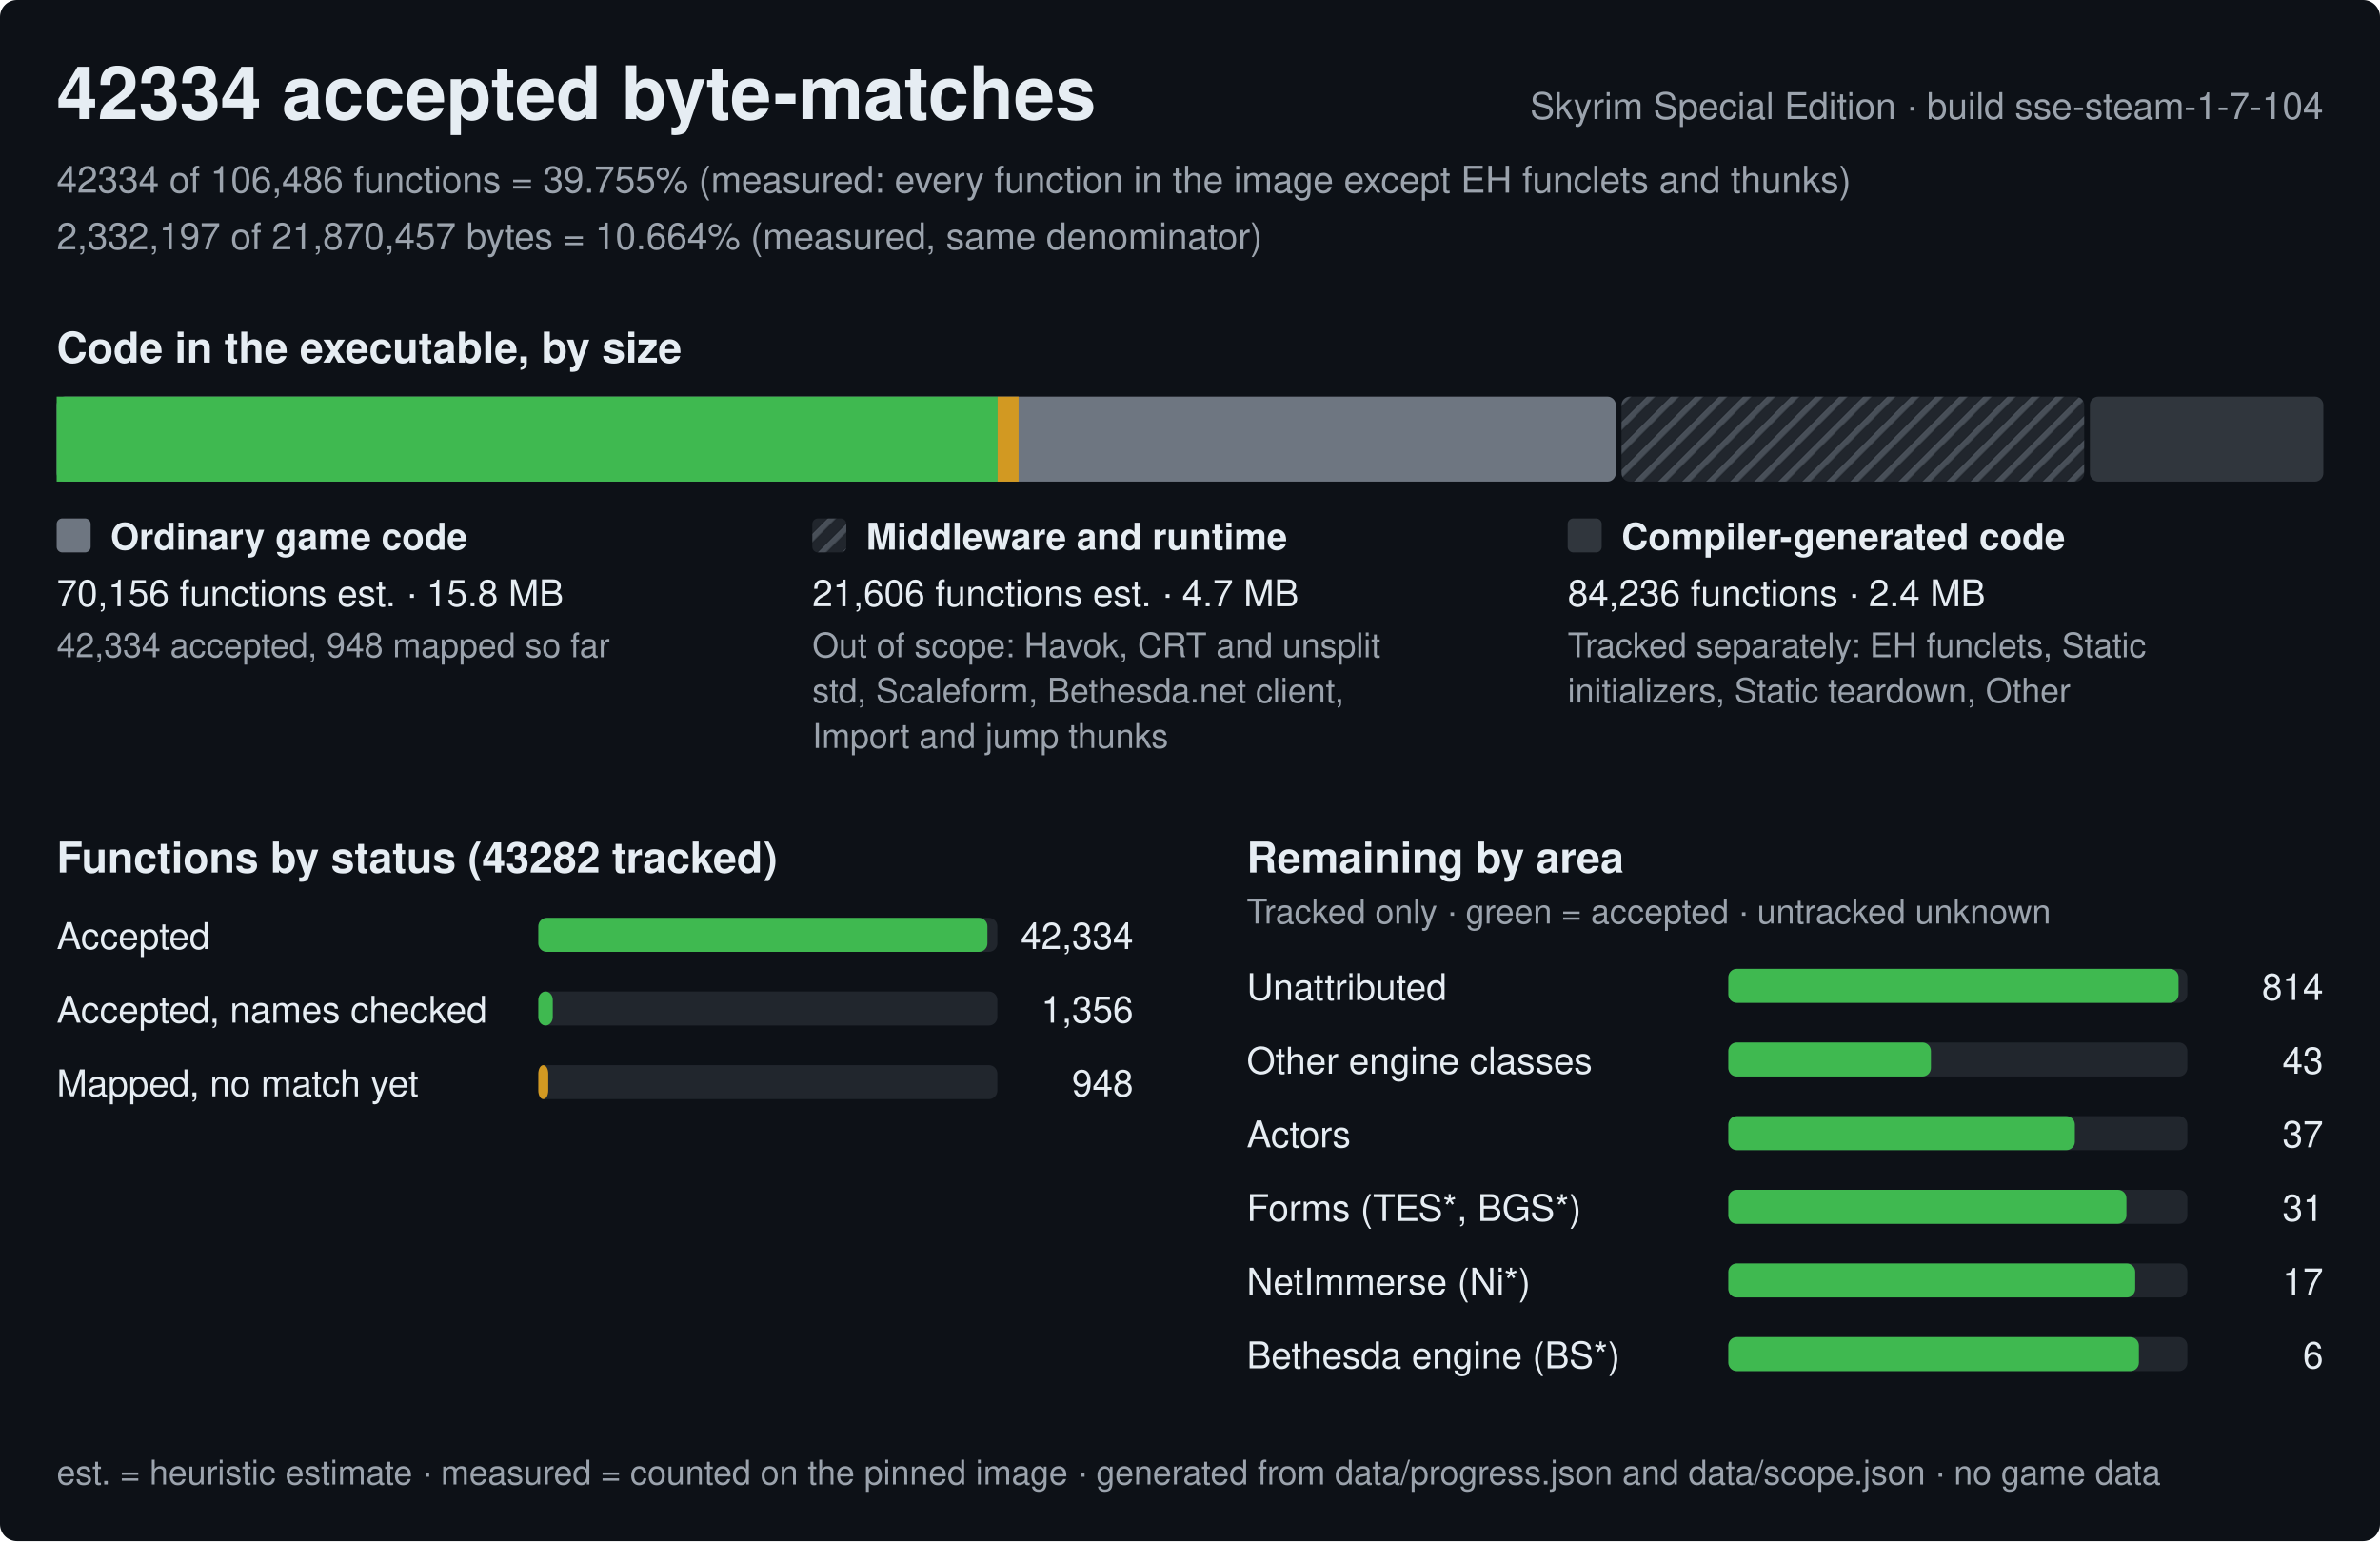
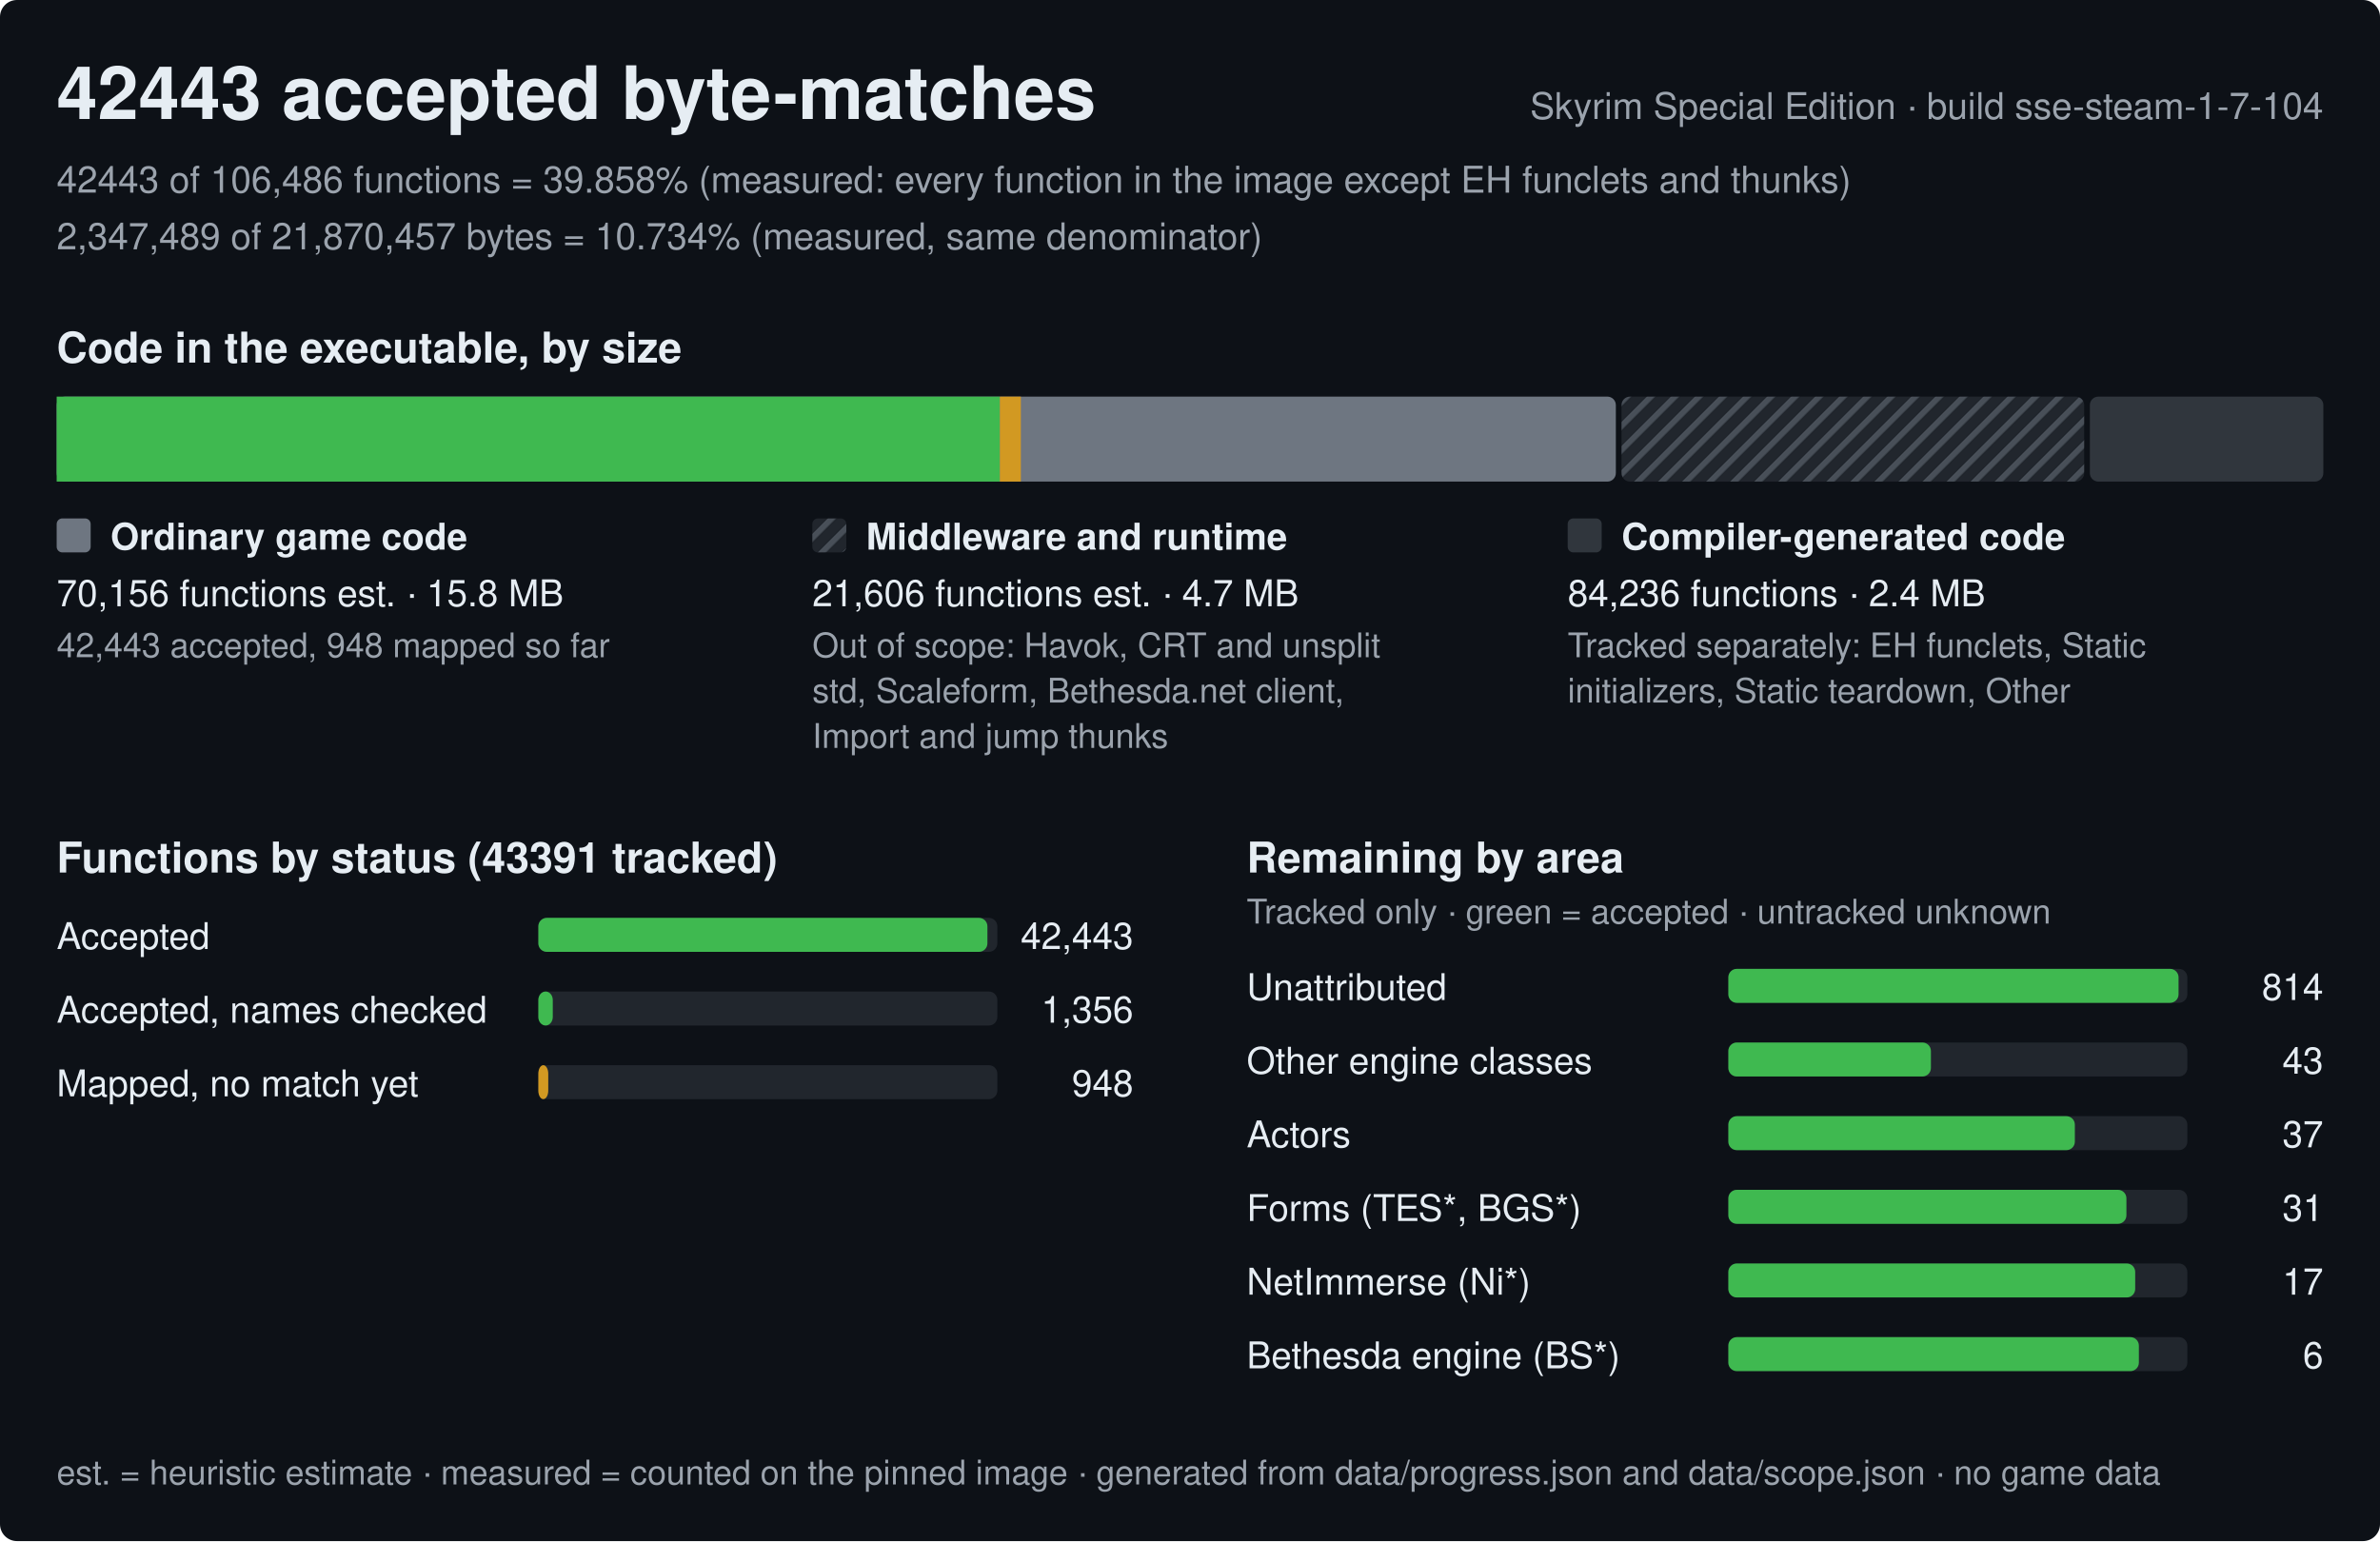
<svg xmlns="http://www.w3.org/2000/svg" width="840" height="544" viewBox="0 0 840 544" role="img" aria-label="Progress of the Skyrim Special Edition byte-matching reconstruction, build sse-steam-1-7-104">
  <style>text{font-family:-apple-system,BlinkMacSystemFont,'Segoe UI',Helvetica,Arial,sans-serif;fill:#e6edf3;white-space:pre}.h{font-size:26px;font-weight:600}.st{font-size:15px;font-weight:600}.lb{font-size:13px;font-weight:600}.bl{font-size:12px;font-weight:600;stroke:#0d1117;stroke-width:3px;paint-order:stroke;stroke-linejoin:round}.rl{font-size:13px}.fn{font-size:12px;fill:#9ba3ad}.mu{fill:#9ba3ad}</style>
  <defs>
    <pattern id="hx" width="6" height="6" patternUnits="userSpaceOnUse" patternTransform="rotate(45)">
      <rect width="6" height="6" fill="#21262d" />
      <rect width="2" height="6" fill="#484f58" />
    </pattern>
  </defs>
  <rect width="840" height="544" rx="6" fill="#0d1117" />
-   <text x="20" y="42" class="h">42334 accepted byte-matches</text>
+   <text x="20" y="42" class="h">42443 accepted byte-matches</text>
  <text x="820" y="42" class="rl mu" text-anchor="end">Skyrim Special Edition · build sse-steam-1-7-104</text>
-   <text x="20" y="68" class="rl mu">42334 of 106,486 functions = 39.755% (measured: every function in the image except EH funclets and thunks)</text>
-   <text x="20" y="88" class="rl mu">2,332,197 of 21,870,457 bytes = 10.664% (measured, same denominator)</text>
+   <text x="20" y="68" class="rl mu">42443 of 106,486 functions = 39.858% (measured: every function in the image except EH funclets and thunks)</text>
+   <text x="20" y="88" class="rl mu">2,347,489 of 21,870,457 bytes = 10.734% (measured, same denominator)</text>
  <text x="20" y="128" class="st">Code in the executable, by size</text>
  <rect x="20" y="140" width="550.3" height="30" rx="3" fill="#6e7681" />
-   <rect x="20" y="140" width="332.1" height="30" fill="#3fb950" />
-   <rect x="352.1" y="140" width="7.4" height="30" fill="#d29922" />
+   <rect x="20" y="140" width="332.9" height="30" fill="#3fb950" />
+   <rect x="352.9" y="140" width="7.4" height="30" fill="#d29922" />
  <rect x="572.3" y="140" width="163.3" height="30" rx="3" fill="url(#hx)" />
  <rect x="737.6" y="140" width="82.4" height="30" rx="3" fill="#30363d" />
  <rect x="20" y="183" width="12" height="12" rx="2" fill="#6e7681" />
  <text x="39" y="194" class="lb">Ordinary game code</text>
  <text x="20" y="214" class="rl">70,156 functions est. · 15.8 MB</text>
-   <text x="20" y="232" class="fn">42,334 accepted, 948 mapped so far</text>
+   <text x="20" y="232" class="fn">42,443 accepted, 948 mapped so far</text>
  <rect x="286.7" y="183" width="12" height="12" rx="2" fill="url(#hx)" />
  <text x="305.7" y="194" class="lb">Middleware and runtime</text>
  <text x="286.7" y="214" class="rl">21,606 functions est. · 4.7 MB</text>
  <text x="286.7" y="232" class="fn">Out of scope: Havok, CRT and unsplit</text>
  <text x="286.7" y="248" class="fn">std, Scaleform, Bethesda.net client,</text>
  <text x="286.7" y="264" class="fn">Import and jump thunks</text>
  <rect x="553.3" y="183" width="12" height="12" rx="2" fill="#30363d" />
  <text x="572.3" y="194" class="lb">Compiler-generated code</text>
  <text x="553.3" y="214" class="rl">84,236 functions · 2.4 MB</text>
  <text x="553.3" y="232" class="fn">Tracked separately: EH funclets, Static</text>
  <text x="553.3" y="248" class="fn">initializers, Static teardown, Other</text>
-   <text x="20" y="308" class="st">Functions by status (43282 tracked)</text>
+   <text x="20" y="308" class="st">Functions by status (43391 tracked)</text>
  <text x="20" y="335" class="rl">Accepted</text>
  <rect x="190" y="324" width="162.0" height="12" rx="3" fill="#21262d" />
  <rect x="190" y="324" width="158.5" height="12" rx="3" fill="#3fb950" />
-   <text x="400.0" y="335" class="rl" text-anchor="end">42,334</text>
+   <text x="400.0" y="335" class="rl" text-anchor="end">42,443</text>
  <text x="20" y="361" class="rl">Accepted, names checked</text>
  <rect x="190" y="350" width="162.0" height="12" rx="3" fill="#21262d" />
  <rect x="190" y="350" width="5.1" height="12" rx="3" fill="#3fb950" />
  <text x="400.0" y="361" class="rl" text-anchor="end">1,356</text>
  <text x="20" y="387" class="rl">Mapped, no match yet</text>
  <rect x="190" y="376" width="162.0" height="12" rx="3" fill="#21262d" />
  <rect x="190" y="376" width="3.5" height="12" rx="3" fill="#d29922" />
  <text x="400.0" y="387" class="rl" text-anchor="end">948</text>
  <text x="440.0" y="308" class="st">Remaining by area</text>
  <text x="440.0" y="326" class="fn">Tracked only · green = accepted · untracked unknown</text>
  <text x="440.0" y="353" class="rl">Unattributed</text>
  <rect x="610.0" y="342" width="162.0" height="12" rx="3" fill="#21262d" />
  <rect x="610.0" y="342" width="158.9" height="12" rx="3" fill="#3fb950" />
  <text x="820.0" y="353" class="rl" text-anchor="end">814</text>
  <text x="440.0" y="379" class="rl">Other engine classes</text>
  <rect x="610.0" y="368" width="162.0" height="12" rx="3" fill="#21262d" />
  <rect x="610.0" y="368" width="71.5" height="12" rx="3" fill="#3fb950" />
  <text x="820.0" y="379" class="rl" text-anchor="end">43</text>
  <text x="440.0" y="405" class="rl">Actors</text>
  <rect x="610.0" y="394" width="162.0" height="12" rx="3" fill="#21262d" />
  <rect x="610.0" y="394" width="122.3" height="12" rx="3" fill="#3fb950" />
  <text x="820.0" y="405" class="rl" text-anchor="end">37</text>
  <text x="440.0" y="431" class="rl">Forms (TES*, BGS*)</text>
  <rect x="610.0" y="420" width="162.0" height="12" rx="3" fill="#21262d" />
  <rect x="610.0" y="420" width="140.5" height="12" rx="3" fill="#3fb950" />
  <text x="820.0" y="431" class="rl" text-anchor="end">31</text>
  <text x="440.0" y="457" class="rl">NetImmerse (Ni*)</text>
  <rect x="610.0" y="446" width="162.0" height="12" rx="3" fill="#21262d" />
  <rect x="610.0" y="446" width="143.6" height="12" rx="3" fill="#3fb950" />
  <text x="820.0" y="457" class="rl" text-anchor="end">17</text>
  <text x="440.0" y="483" class="rl">Bethesda engine (BS*)</text>
  <rect x="610.0" y="472" width="162.0" height="12" rx="3" fill="#21262d" />
  <rect x="610.0" y="472" width="144.9" height="12" rx="3" fill="#3fb950" />
  <text x="820.0" y="483" class="rl" text-anchor="end">6</text>
  <text x="20" y="524" class="fn">est. = heuristic estimate · measured = counted on the pinned image · generated from data/progress.json and data/scope.json · no game data</text>
</svg>
